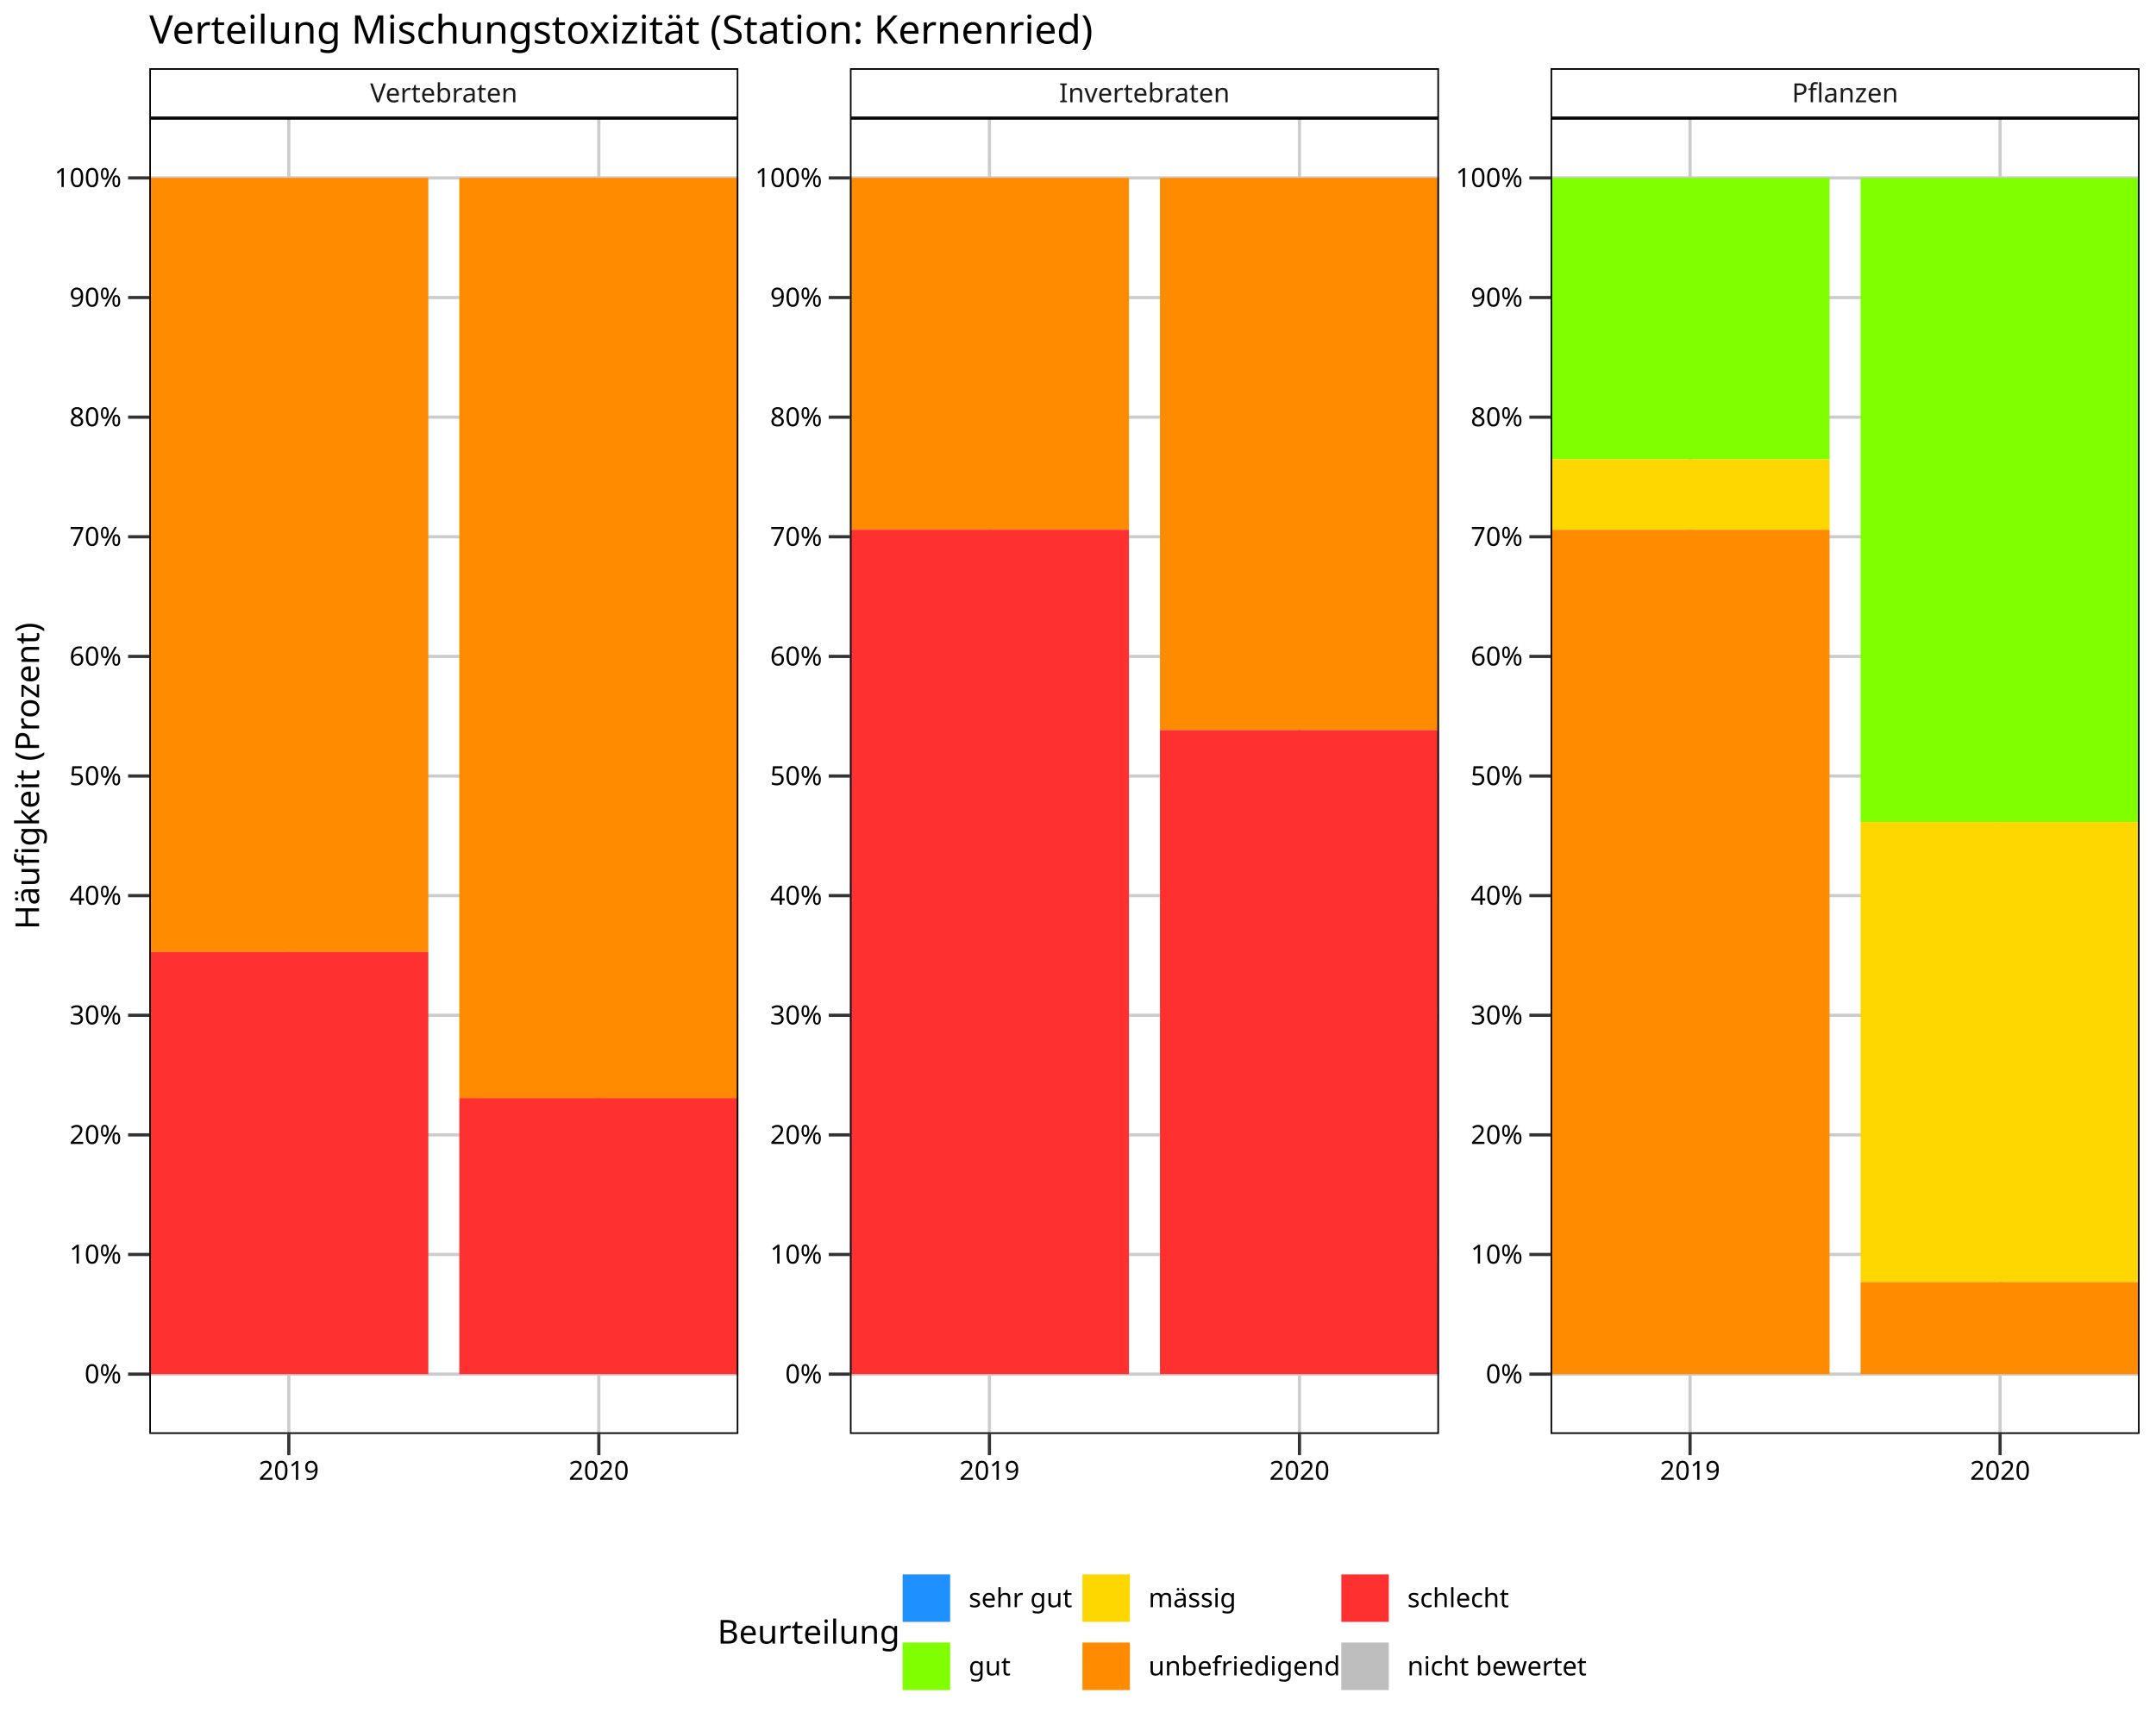
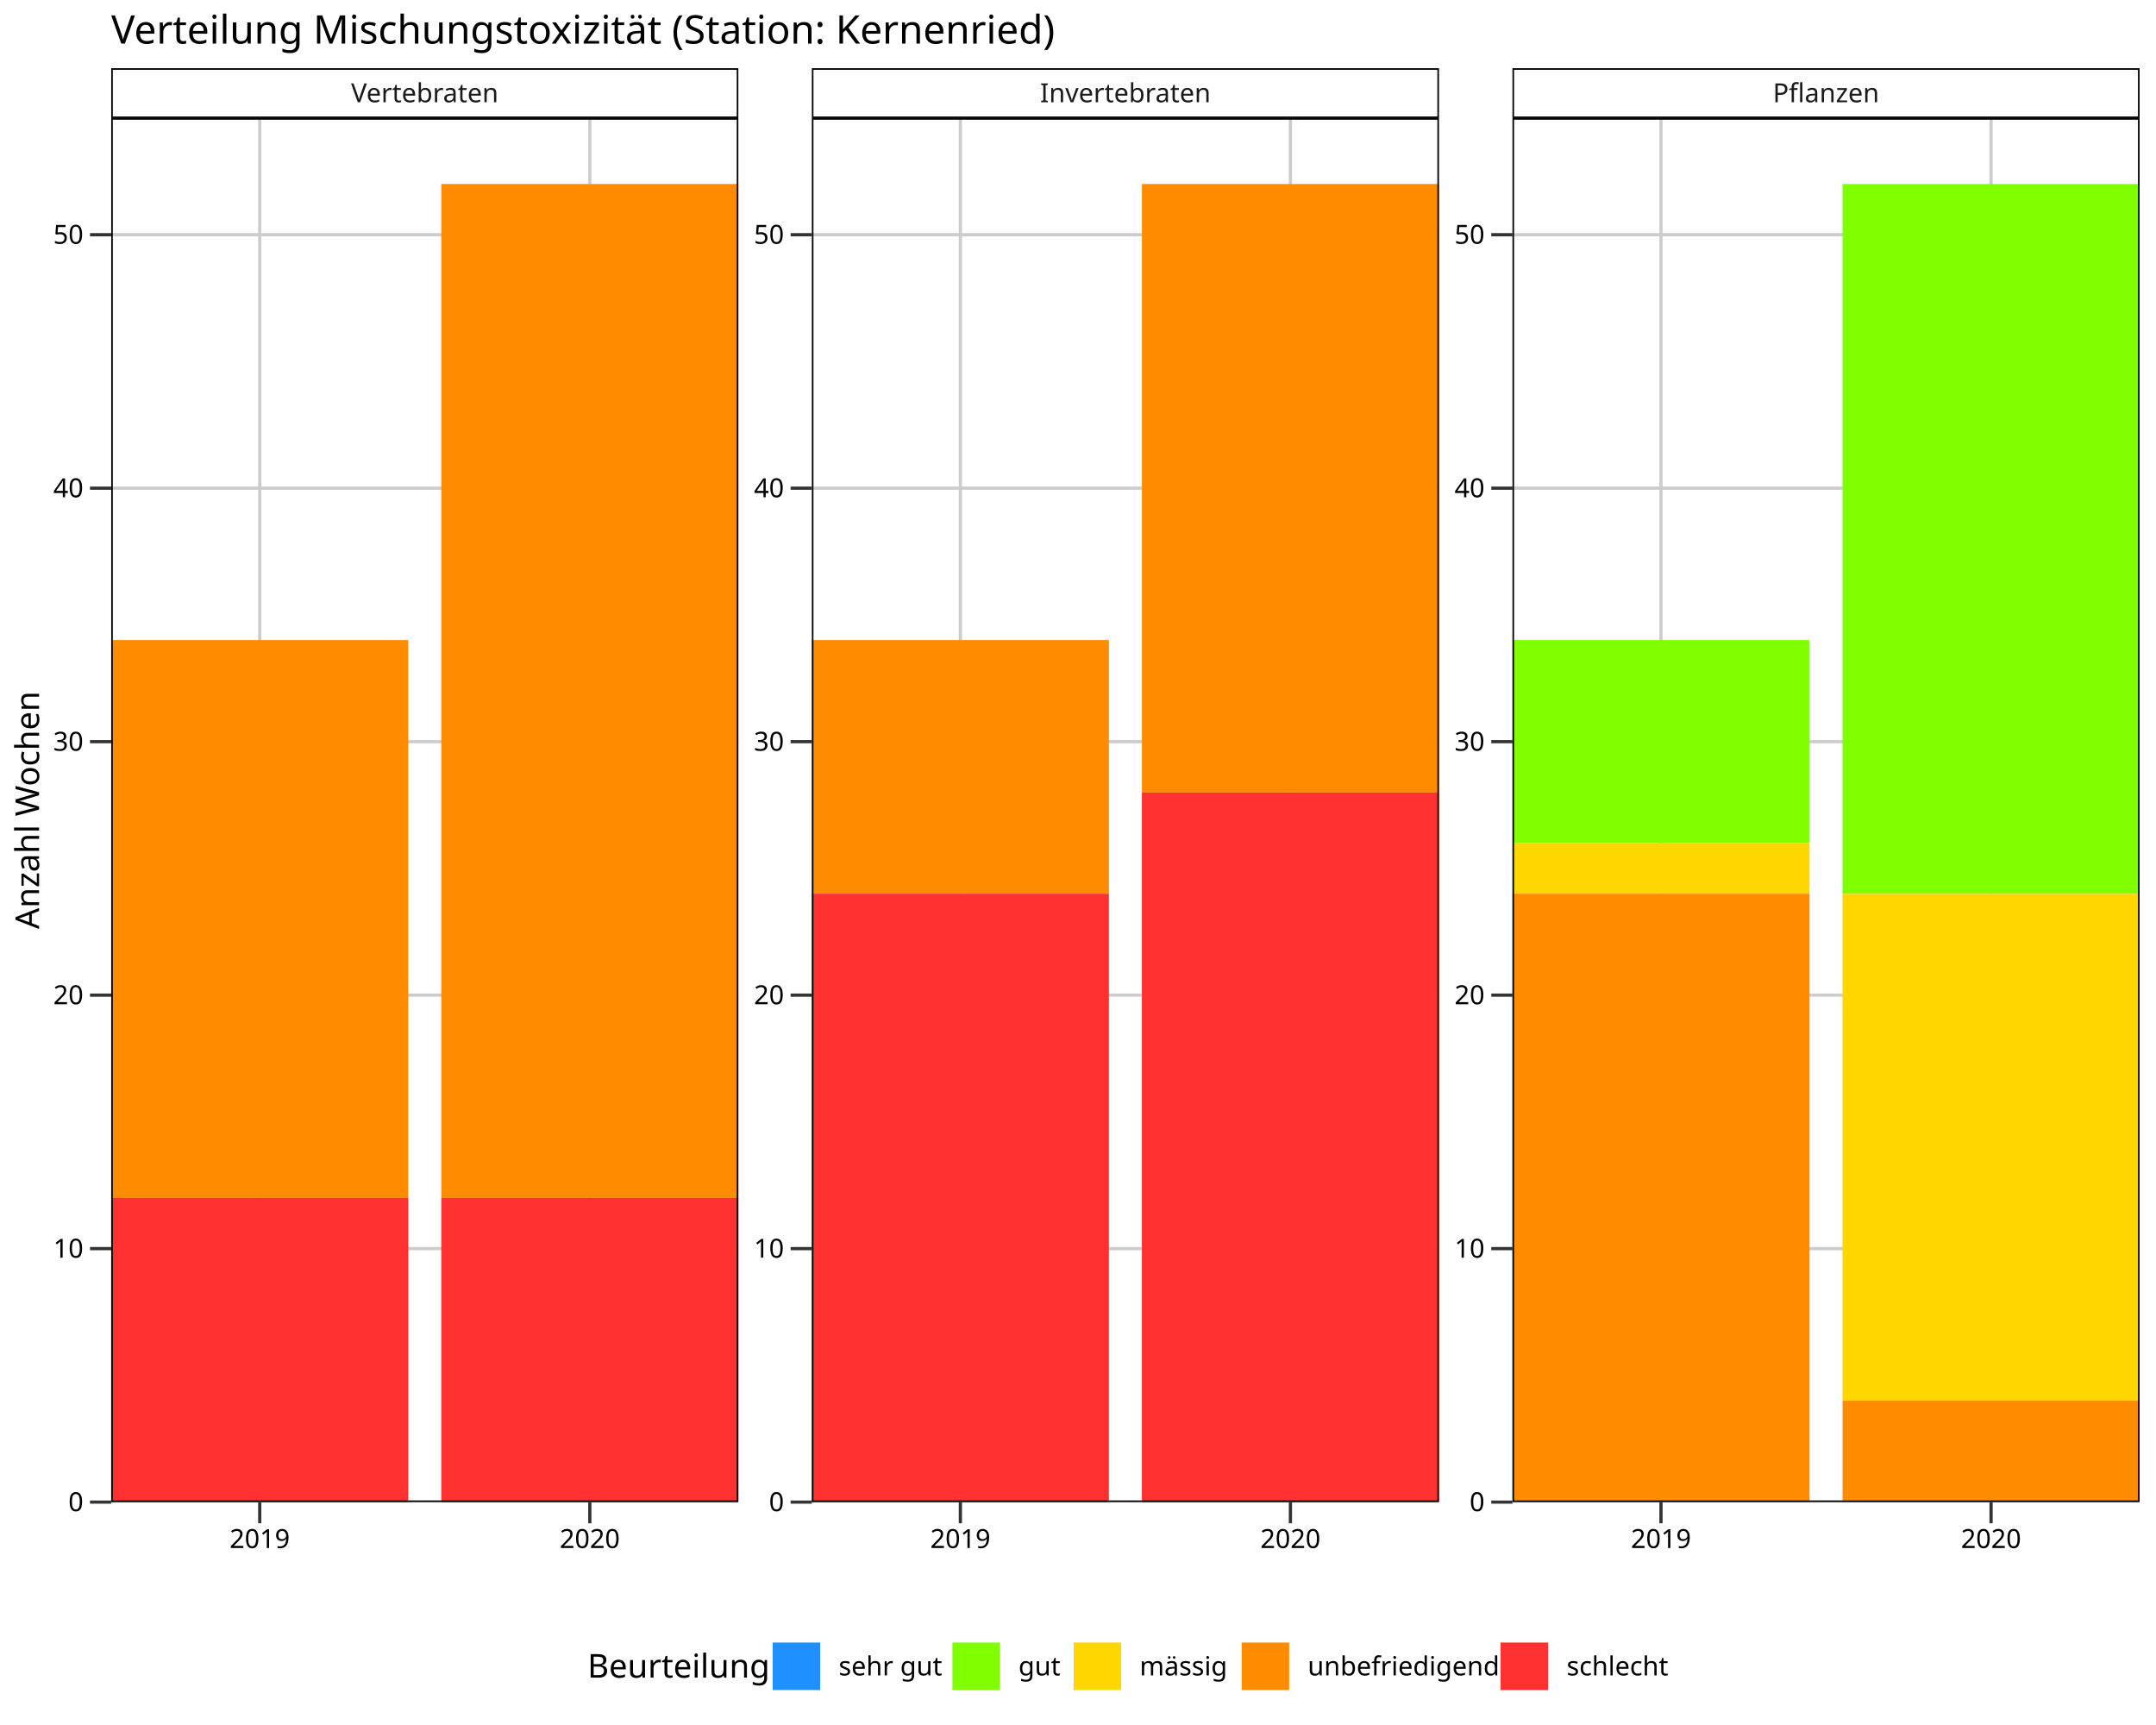
<svg xmlns="http://www.w3.org/2000/svg" class="svglite" data-engine-version="2.0" width="720.00pt" height="576.00pt" viewBox="0 0 720.00 576.00">
  <defs>
    <style type="text/css">
    .svglite line, .svglite polyline, .svglite polygon, .svglite path, .svglite rect, .svglite circle {
      fill: none;
      stroke: #000000;
      stroke-linecap: round;
      stroke-linejoin: round;
      stroke-miterlimit: 10.00;
    }
  </style>
  </defs>
  <rect width="100%" height="100%" style="stroke: none; fill: #FFFFFF;" />
  <defs>
    <clipPath id="cpMC4wMHw3MjAuMDB8MC4wMHw1NzYuMDA=">
      <rect x="0.00" y="0.00" width="720.00" height="576.00" />
    </clipPath>
  </defs>
  <g clip-path="url(#cpMC4wMHw3MjAuMDB8MC4wMHw1NzYuMDA=)">
-     <rect x="0.00" y="0.00" width="720.00" height="576.00" style="stroke-width: 1.07; stroke: #FFFFFF; fill: #FFFFFF;" />
+     <rect x="-0" y="0.00" width="720.00" height="576.00" style="stroke-width: 1.07; stroke: #FFFFFF; fill: #FFFFFF;" />
  </g>
  <defs>
-     <clipPath id="cpNDkuODZ8MjQ2LjU3fDM5LjQzfDQ3OC44MQ==">
-       <rect x="49.86" y="39.43" width="196.71" height="439.37" />
+     <clipPath id="cpMzcuMTR8MjQ2LjU3fDM5LjQzfDUwMS41Nw==">
+       <rect x="37.14" y="39.43" width="209.43" height="462.13" />
    </clipPath>
  </defs>
-   <g clip-path="url(#cpNDkuODZ8MjQ2LjU3fDM5LjQzfDQ3OC44MQ==)">
-     <rect x="49.86" y="39.43" width="196.71" height="439.37" style="stroke-width: 1.07; stroke: none; fill: #FFFFFF;" />
-     <polyline points="49.86,458.84 246.57,458.84 " style="stroke-width: 1.07; stroke: #CCCCCC; stroke-linecap: butt;" />
-     <polyline points="49.86,418.89 246.57,418.89 " style="stroke-width: 1.07; stroke: #CCCCCC; stroke-linecap: butt;" />
-     <polyline points="49.86,378.95 246.57,378.95 " style="stroke-width: 1.07; stroke: #CCCCCC; stroke-linecap: butt;" />
-     <polyline points="49.86,339.01 246.57,339.01 " style="stroke-width: 1.07; stroke: #CCCCCC; stroke-linecap: butt;" />
-     <polyline points="49.86,299.06 246.57,299.06 " style="stroke-width: 1.07; stroke: #CCCCCC; stroke-linecap: butt;" />
-     <polyline points="49.86,259.12 246.57,259.12 " style="stroke-width: 1.07; stroke: #CCCCCC; stroke-linecap: butt;" />
-     <polyline points="49.86,219.18 246.57,219.18 " style="stroke-width: 1.07; stroke: #CCCCCC; stroke-linecap: butt;" />
-     <polyline points="49.86,179.23 246.57,179.23 " style="stroke-width: 1.07; stroke: #CCCCCC; stroke-linecap: butt;" />
-     <polyline points="49.86,139.29 246.57,139.29 " style="stroke-width: 1.07; stroke: #CCCCCC; stroke-linecap: butt;" />
-     <polyline points="49.86,99.35 246.57,99.35 " style="stroke-width: 1.07; stroke: #CCCCCC; stroke-linecap: butt;" />
-     <polyline points="49.86,59.41 246.57,59.41 " style="stroke-width: 1.07; stroke: #CCCCCC; stroke-linecap: butt;" />
-     <polyline points="96.45,478.81 96.45,39.43 " style="stroke-width: 1.07; stroke: #CCCCCC; stroke-linecap: butt;" />
-     <polyline points="199.98,478.81 199.98,39.43 " style="stroke-width: 1.07; stroke: #CCCCCC; stroke-linecap: butt;" />
-     <rect x="49.86" y="59.41" width="93.18" height="258.46" style="stroke-width: 1.07; stroke: none; stroke-linecap: butt; stroke-linejoin: miter; fill: #FF8C00;" />
-     <rect x="153.39" y="59.41" width="93.18" height="307.26" style="stroke-width: 1.07; stroke: none; stroke-linecap: butt; stroke-linejoin: miter; fill: #FF8C00;" />
-     <rect x="49.86" y="317.86" width="93.18" height="140.98" style="stroke-width: 1.07; stroke: none; stroke-linecap: butt; stroke-linejoin: miter; fill: #FF3030;" />
-     <rect x="153.39" y="366.66" width="93.18" height="92.18" style="stroke-width: 1.07; stroke: none; stroke-linecap: butt; stroke-linejoin: miter; fill: #FF3030;" />
-     <rect x="49.86" y="39.43" width="196.71" height="439.37" style="stroke-width: 1.07;" />
+   <g clip-path="url(#cpMzcuMTR8MjQ2LjU3fDM5LjQzfDUwMS41Nw==)">
+     <rect x="37.14" y="39.43" width="209.43" height="462.13" style="stroke-width: 1.07; stroke: none; fill: #FFFFFF;" />
+     <polyline points="37.14,501.57 246.57,501.57 " style="stroke-width: 1.07; stroke: #CCCCCC; stroke-linecap: butt;" />
+     <polyline points="37.14,416.93 246.57,416.93 " style="stroke-width: 1.07; stroke: #CCCCCC; stroke-linecap: butt;" />
+     <polyline points="37.14,332.29 246.57,332.29 " style="stroke-width: 1.07; stroke: #CCCCCC; stroke-linecap: butt;" />
+     <polyline points="37.14,247.65 246.57,247.65 " style="stroke-width: 1.07; stroke: #CCCCCC; stroke-linecap: butt;" />
+     <polyline points="37.14,163.01 246.57,163.01 " style="stroke-width: 1.07; stroke: #CCCCCC; stroke-linecap: butt;" />
+     <polyline points="37.14,78.37 246.57,78.37 " style="stroke-width: 1.07; stroke: #CCCCCC; stroke-linecap: butt;" />
+     <polyline points="86.74,501.57 86.74,39.43 " style="stroke-width: 1.07; stroke: #CCCCCC; stroke-linecap: butt;" />
+     <polyline points="196.97,501.57 196.97,39.43 " style="stroke-width: 1.07; stroke: #CCCCCC; stroke-linecap: butt;" />
+     <rect x="37.14" y="213.74" width="99.20" height="186.26" style="stroke-width: 1.07; stroke: none; stroke-linecap: butt; stroke-linejoin: miter; fill: #FF8C00;" />
+     <rect x="147.37" y="61.44" width="99.20" height="338.56" style="stroke-width: 1.07; stroke: none; stroke-linecap: butt; stroke-linejoin: miter; fill: #FF8C00;" />
+     <rect x="37.14" y="400.00" width="99.20" height="101.57" style="stroke-width: 1.07; stroke: none; stroke-linecap: butt; stroke-linejoin: miter; fill: #FF3030;" />
+     <rect x="147.37" y="400.00" width="99.20" height="101.57" style="stroke-width: 1.07; stroke: none; stroke-linecap: butt; stroke-linejoin: miter; fill: #FF3030;" />
+     <rect x="37.14" y="39.43" width="209.43" height="462.13" style="stroke-width: 1.07;" />
  </g>
  <g clip-path="url(#cpMC4wMHw3MjAuMDB8MC4wMHw1NzYuMDA=)">
</g>
  <defs>
-     <clipPath id="cpMjgzLjg0fDQ4MC41NHwzOS40M3w0NzguODE=">
-       <rect x="283.84" y="39.43" width="196.71" height="439.37" />
+     <clipPath id="cpMjcxLjEyfDQ4MC41NHwzOS40M3w1MDEuNTc=">
+       <rect x="271.12" y="39.43" width="209.43" height="462.13" />
    </clipPath>
  </defs>
-   <g clip-path="url(#cpMjgzLjg0fDQ4MC41NHwzOS40M3w0NzguODE=)">
-     <rect x="283.84" y="39.43" width="196.71" height="439.37" style="stroke-width: 1.07; stroke: none; fill: #FFFFFF;" />
-     <polyline points="283.84,458.84 480.54,458.84 " style="stroke-width: 1.07; stroke: #CCCCCC; stroke-linecap: butt;" />
-     <polyline points="283.84,418.89 480.54,418.89 " style="stroke-width: 1.07; stroke: #CCCCCC; stroke-linecap: butt;" />
-     <polyline points="283.84,378.95 480.54,378.95 " style="stroke-width: 1.07; stroke: #CCCCCC; stroke-linecap: butt;" />
-     <polyline points="283.84,339.01 480.54,339.01 " style="stroke-width: 1.07; stroke: #CCCCCC; stroke-linecap: butt;" />
-     <polyline points="283.84,299.06 480.54,299.06 " style="stroke-width: 1.07; stroke: #CCCCCC; stroke-linecap: butt;" />
-     <polyline points="283.84,259.12 480.54,259.12 " style="stroke-width: 1.07; stroke: #CCCCCC; stroke-linecap: butt;" />
-     <polyline points="283.84,219.18 480.54,219.18 " style="stroke-width: 1.07; stroke: #CCCCCC; stroke-linecap: butt;" />
-     <polyline points="283.84,179.23 480.54,179.23 " style="stroke-width: 1.07; stroke: #CCCCCC; stroke-linecap: butt;" />
-     <polyline points="283.84,139.29 480.54,139.29 " style="stroke-width: 1.07; stroke: #CCCCCC; stroke-linecap: butt;" />
-     <polyline points="283.84,99.35 480.54,99.35 " style="stroke-width: 1.07; stroke: #CCCCCC; stroke-linecap: butt;" />
-     <polyline points="283.84,59.41 480.54,59.41 " style="stroke-width: 1.07; stroke: #CCCCCC; stroke-linecap: butt;" />
-     <polyline points="330.42,478.81 330.42,39.43 " style="stroke-width: 1.07; stroke: #CCCCCC; stroke-linecap: butt;" />
-     <polyline points="433.96,478.81 433.96,39.43 " style="stroke-width: 1.07; stroke: #CCCCCC; stroke-linecap: butt;" />
-     <rect x="283.84" y="59.41" width="93.18" height="117.48" style="stroke-width: 1.07; stroke: none; stroke-linecap: butt; stroke-linejoin: miter; fill: #FF8C00;" />
-     <rect x="387.37" y="59.41" width="93.18" height="184.35" style="stroke-width: 1.07; stroke: none; stroke-linecap: butt; stroke-linejoin: miter; fill: #FF8C00;" />
-     <rect x="283.84" y="176.89" width="93.18" height="281.95" style="stroke-width: 1.07; stroke: none; stroke-linecap: butt; stroke-linejoin: miter; fill: #FF3030;" />
-     <rect x="387.37" y="243.76" width="93.18" height="215.08" style="stroke-width: 1.07; stroke: none; stroke-linecap: butt; stroke-linejoin: miter; fill: #FF3030;" />
-     <rect x="283.84" y="39.43" width="196.71" height="439.37" style="stroke-width: 1.07;" />
+   <g clip-path="url(#cpMjcxLjEyfDQ4MC41NHwzOS40M3w1MDEuNTc=)">
+     <rect x="271.12" y="39.43" width="209.43" height="462.13" style="stroke-width: 1.07; stroke: none; fill: #FFFFFF;" />
+     <polyline points="271.12,501.57 480.54,501.57 " style="stroke-width: 1.07; stroke: #CCCCCC; stroke-linecap: butt;" />
+     <polyline points="271.12,416.93 480.54,416.93 " style="stroke-width: 1.07; stroke: #CCCCCC; stroke-linecap: butt;" />
+     <polyline points="271.12,332.29 480.54,332.29 " style="stroke-width: 1.07; stroke: #CCCCCC; stroke-linecap: butt;" />
+     <polyline points="271.12,247.65 480.54,247.65 " style="stroke-width: 1.07; stroke: #CCCCCC; stroke-linecap: butt;" />
+     <polyline points="271.12,163.01 480.54,163.01 " style="stroke-width: 1.07; stroke: #CCCCCC; stroke-linecap: butt;" />
+     <polyline points="271.12,78.37 480.54,78.37 " style="stroke-width: 1.07; stroke: #CCCCCC; stroke-linecap: butt;" />
+     <polyline points="320.72,501.57 320.72,39.43 " style="stroke-width: 1.07; stroke: #CCCCCC; stroke-linecap: butt;" />
+     <polyline points="430.94,501.57 430.94,39.43 " style="stroke-width: 1.07; stroke: #CCCCCC; stroke-linecap: butt;" />
+     <rect x="271.12" y="213.74" width="99.20" height="84.69" style="stroke-width: 1.07; stroke: none; stroke-linecap: butt; stroke-linejoin: miter; fill: #FF8C00;" />
+     <rect x="381.34" y="61.44" width="99.20" height="203.19" style="stroke-width: 1.07; stroke: none; stroke-linecap: butt; stroke-linejoin: miter; fill: #FF8C00;" />
+     <rect x="271.12" y="298.43" width="99.20" height="203.14" style="stroke-width: 1.07; stroke: none; stroke-linecap: butt; stroke-linejoin: miter; fill: #FF3030;" />
+     <rect x="381.34" y="264.63" width="99.20" height="236.94" style="stroke-width: 1.07; stroke: none; stroke-linecap: butt; stroke-linejoin: miter; fill: #FF3030;" />
+     <rect x="271.12" y="39.43" width="209.43" height="462.13" style="stroke-width: 1.07;" />
  </g>
  <g clip-path="url(#cpMC4wMHw3MjAuMDB8MC4wMHw1NzYuMDA=)">
</g>
  <defs>
-     <clipPath id="cpNTE3LjgxfDcxNC41MnwzOS40M3w0NzguODE=">
-       <rect x="517.81" y="39.43" width="196.71" height="439.37" />
+     <clipPath id="cpNTA1LjA5fDcxNC41MnwzOS40M3w1MDEuNTc=">
+       <rect x="505.09" y="39.43" width="209.43" height="462.13" />
    </clipPath>
  </defs>
-   <g clip-path="url(#cpNTE3LjgxfDcxNC41MnwzOS40M3w0NzguODE=)">
-     <rect x="517.81" y="39.43" width="196.71" height="439.37" style="stroke-width: 1.07; stroke: none; fill: #FFFFFF;" />
-     <polyline points="517.81,458.84 714.52,458.84 " style="stroke-width: 1.07; stroke: #CCCCCC; stroke-linecap: butt;" />
-     <polyline points="517.81,418.89 714.52,418.89 " style="stroke-width: 1.07; stroke: #CCCCCC; stroke-linecap: butt;" />
-     <polyline points="517.81,378.95 714.52,378.95 " style="stroke-width: 1.07; stroke: #CCCCCC; stroke-linecap: butt;" />
-     <polyline points="517.81,339.01 714.52,339.01 " style="stroke-width: 1.07; stroke: #CCCCCC; stroke-linecap: butt;" />
-     <polyline points="517.81,299.06 714.52,299.06 " style="stroke-width: 1.07; stroke: #CCCCCC; stroke-linecap: butt;" />
-     <polyline points="517.81,259.12 714.52,259.12 " style="stroke-width: 1.07; stroke: #CCCCCC; stroke-linecap: butt;" />
-     <polyline points="517.81,219.18 714.52,219.18 " style="stroke-width: 1.07; stroke: #CCCCCC; stroke-linecap: butt;" />
-     <polyline points="517.81,179.23 714.52,179.23 " style="stroke-width: 1.07; stroke: #CCCCCC; stroke-linecap: butt;" />
-     <polyline points="517.81,139.29 714.52,139.29 " style="stroke-width: 1.07; stroke: #CCCCCC; stroke-linecap: butt;" />
-     <polyline points="517.81,99.35 714.52,99.35 " style="stroke-width: 1.07; stroke: #CCCCCC; stroke-linecap: butt;" />
-     <polyline points="517.81,59.41 714.52,59.41 " style="stroke-width: 1.07; stroke: #CCCCCC; stroke-linecap: butt;" />
-     <polyline points="564.40,478.81 564.40,39.43 " style="stroke-width: 1.07; stroke: #CCCCCC; stroke-linecap: butt;" />
-     <polyline points="667.93,478.81 667.93,39.43 " style="stroke-width: 1.07; stroke: #CCCCCC; stroke-linecap: butt;" />
-     <rect x="517.81" y="59.41" width="93.18" height="93.98" style="stroke-width: 1.07; stroke: none; stroke-linecap: butt; stroke-linejoin: miter; fill: #7FFF00;" />
-     <rect x="621.34" y="59.41" width="93.18" height="215.08" style="stroke-width: 1.07; stroke: none; stroke-linecap: butt; stroke-linejoin: miter; fill: #7FFF00;" />
-     <rect x="517.81" y="153.39" width="93.18" height="23.50" style="stroke-width: 1.07; stroke: none; stroke-linecap: butt; stroke-linejoin: miter; fill: #FFD700;" />
-     <rect x="621.34" y="274.48" width="93.18" height="153.63" style="stroke-width: 1.07; stroke: none; stroke-linecap: butt; stroke-linejoin: miter; fill: #FFD700;" />
-     <rect x="517.81" y="176.89" width="93.18" height="281.95" style="stroke-width: 1.07; stroke: none; stroke-linecap: butt; stroke-linejoin: miter; fill: #FF8C00;" />
-     <rect x="621.34" y="428.11" width="93.18" height="30.73" style="stroke-width: 1.07; stroke: none; stroke-linecap: butt; stroke-linejoin: miter; fill: #FF8C00;" />
-     <rect x="517.81" y="39.43" width="196.71" height="439.37" style="stroke-width: 1.07;" />
+   <g clip-path="url(#cpNTA1LjA5fDcxNC41MnwzOS40M3w1MDEuNTc=)">
+     <rect x="505.09" y="39.43" width="209.43" height="462.13" style="stroke-width: 1.07; stroke: none; fill: #FFFFFF;" />
+     <polyline points="505.09,501.57 714.52,501.57 " style="stroke-width: 1.07; stroke: #CCCCCC; stroke-linecap: butt;" />
+     <polyline points="505.09,416.93 714.52,416.93 " style="stroke-width: 1.07; stroke: #CCCCCC; stroke-linecap: butt;" />
+     <polyline points="505.09,332.29 714.52,332.29 " style="stroke-width: 1.07; stroke: #CCCCCC; stroke-linecap: butt;" />
+     <polyline points="505.09,247.65 714.52,247.65 " style="stroke-width: 1.07; stroke: #CCCCCC; stroke-linecap: butt;" />
+     <polyline points="505.09,163.01 714.52,163.01 " style="stroke-width: 1.07; stroke: #CCCCCC; stroke-linecap: butt;" />
+     <polyline points="505.09,78.37 714.52,78.37 " style="stroke-width: 1.07; stroke: #CCCCCC; stroke-linecap: butt;" />
+     <polyline points="554.69,501.57 554.69,39.43 " style="stroke-width: 1.07; stroke: #CCCCCC; stroke-linecap: butt;" />
+     <polyline points="664.92,501.57 664.92,39.43 " style="stroke-width: 1.07; stroke: #CCCCCC; stroke-linecap: butt;" />
+     <rect x="505.09" y="213.74" width="99.20" height="67.76" style="stroke-width: 1.07; stroke: none; stroke-linecap: butt; stroke-linejoin: miter; fill: #7FFF00;" />
+     <rect x="615.32" y="61.44" width="99.20" height="237.04" style="stroke-width: 1.07; stroke: none; stroke-linecap: butt; stroke-linejoin: miter; fill: #7FFF00;" />
+     <rect x="505.09" y="281.50" width="99.20" height="16.93" style="stroke-width: 1.07; stroke: none; stroke-linecap: butt; stroke-linejoin: miter; fill: #FFD700;" />
+     <rect x="615.32" y="298.48" width="99.20" height="169.23" style="stroke-width: 1.07; stroke: none; stroke-linecap: butt; stroke-linejoin: miter; fill: #FFD700;" />
+     <rect x="505.09" y="298.43" width="99.20" height="203.14" style="stroke-width: 1.07; stroke: none; stroke-linecap: butt; stroke-linejoin: miter; fill: #FF8C00;" />
+     <rect x="615.32" y="467.71" width="99.20" height="33.86" style="stroke-width: 1.07; stroke: none; stroke-linecap: butt; stroke-linejoin: miter; fill: #FF8C00;" />
+     <rect x="505.09" y="39.43" width="209.43" height="462.13" style="stroke-width: 1.07;" />
  </g>
  <g clip-path="url(#cpMC4wMHw3MjAuMDB8MC4wMHw1NzYuMDA=)">
</g>
  <defs>
-     <clipPath id="cpNDkuODZ8MjQ2LjU3fDIyLjc4fDM5LjQz">
-       <rect x="49.86" y="22.78" width="196.71" height="16.65" />
+     <clipPath id="cpMzcuMTR8MjQ2LjU3fDIyLjc4fDM5LjQz">
+       <rect x="37.14" y="22.78" width="209.43" height="16.65" />
    </clipPath>
  </defs>
-   <g clip-path="url(#cpNDkuODZ8MjQ2LjU3fDIyLjc4fDM5LjQz)">
-     <rect x="49.86" y="22.78" width="196.71" height="16.65" style="stroke-width: 1.07; fill: #FFFFFF;" />
-     <text x="148.21" y="34.14" text-anchor="middle" style="font-size: 8.80px; fill: #1A1A1A; font-family: sans;" textLength="45.99px" lengthAdjust="spacingAndGlyphs">Vertebraten</text>
+   <g clip-path="url(#cpMzcuMTR8MjQ2LjU3fDIyLjc4fDM5LjQz)">
+     <rect x="37.14" y="22.78" width="209.43" height="16.65" style="stroke-width: 1.07; fill: #FFFFFF;" />
+     <text x="141.85" y="34.14" text-anchor="middle" style="font-size: 8.80px; fill: #1A1A1A; font-family: sans;" textLength="45.99px" lengthAdjust="spacingAndGlyphs">Vertebraten</text>
  </g>
  <g clip-path="url(#cpMC4wMHw3MjAuMDB8MC4wMHw1NzYuMDA=)">
</g>
  <defs>
-     <clipPath id="cpMjgzLjg0fDQ4MC41NHwyMi43OHwzOS40Mw==">
-       <rect x="283.84" y="22.78" width="196.71" height="16.65" />
+     <clipPath id="cpMjcxLjEyfDQ4MC41NHwyMi43OHwzOS40Mw==">
+       <rect x="271.12" y="22.78" width="209.43" height="16.65" />
    </clipPath>
  </defs>
-   <g clip-path="url(#cpMjgzLjg0fDQ4MC41NHwyMi43OHwzOS40Mw==)">
-     <rect x="283.84" y="22.78" width="196.71" height="16.65" style="stroke-width: 1.07; fill: #FFFFFF;" />
-     <text x="382.19" y="34.14" text-anchor="middle" style="font-size: 8.80px; fill: #1A1A1A; font-family: sans;" textLength="51.86px" lengthAdjust="spacingAndGlyphs">Invertebraten</text>
+   <g clip-path="url(#cpMjcxLjEyfDQ4MC41NHwyMi43OHwzOS40Mw==)">
+     <rect x="271.12" y="22.78" width="209.43" height="16.65" style="stroke-width: 1.07; fill: #FFFFFF;" />
+     <text x="375.83" y="34.14" text-anchor="middle" style="font-size: 8.80px; fill: #1A1A1A; font-family: sans;" textLength="51.86px" lengthAdjust="spacingAndGlyphs">Invertebraten</text>
  </g>
  <g clip-path="url(#cpMC4wMHw3MjAuMDB8MC4wMHw1NzYuMDA=)">
</g>
  <defs>
-     <clipPath id="cpNTE3LjgxfDcxNC41MnwyMi43OHwzOS40Mw==">
-       <rect x="517.81" y="22.78" width="196.71" height="16.65" />
+     <clipPath id="cpNTA1LjA5fDcxNC41MnwyMi43OHwzOS40Mw==">
+       <rect x="505.09" y="22.78" width="209.43" height="16.65" />
    </clipPath>
  </defs>
-   <g clip-path="url(#cpNTE3LjgxfDcxNC41MnwyMi43OHwzOS40Mw==)">
-     <rect x="517.81" y="22.78" width="196.71" height="16.65" style="stroke-width: 1.07; fill: #FFFFFF;" />
-     <text x="616.17" y="34.14" text-anchor="middle" style="font-size: 8.80px; fill: #1A1A1A; font-family: sans;" textLength="34.25px" lengthAdjust="spacingAndGlyphs">Pflanzen</text>
+   <g clip-path="url(#cpNTA1LjA5fDcxNC41MnwyMi43OHwzOS40Mw==)">
+     <rect x="505.09" y="22.78" width="209.43" height="16.65" style="stroke-width: 1.07; fill: #FFFFFF;" />
+     <text x="609.81" y="34.14" text-anchor="middle" style="font-size: 8.80px; fill: #1A1A1A; font-family: sans;" textLength="34.25px" lengthAdjust="spacingAndGlyphs">Pflanzen</text>
  </g>
  <g clip-path="url(#cpMC4wMHw3MjAuMDB8MC4wMHw1NzYuMDA=)">
-     <polyline points="96.45,485.89 96.45,478.81 " style="stroke-width: 1.07; stroke: #333333; stroke-linecap: butt;" />
-     <polyline points="199.98,485.89 199.98,478.81 " style="stroke-width: 1.07; stroke: #333333; stroke-linecap: butt;" />
-     <text x="96.45" y="494.14" text-anchor="middle" style="font-size: 8.80px; font-family: sans;" textLength="19.58px" lengthAdjust="spacingAndGlyphs">2019</text>
-     <text x="199.98" y="494.14" text-anchor="middle" style="font-size: 8.80px; font-family: sans;" textLength="19.58px" lengthAdjust="spacingAndGlyphs">2020</text>
-     <polyline points="330.42,485.89 330.42,478.81 " style="stroke-width: 1.07; stroke: #333333; stroke-linecap: butt;" />
-     <polyline points="433.96,485.89 433.96,478.81 " style="stroke-width: 1.07; stroke: #333333; stroke-linecap: butt;" />
-     <text x="330.42" y="494.14" text-anchor="middle" style="font-size: 8.80px; font-family: sans;" textLength="19.58px" lengthAdjust="spacingAndGlyphs">2019</text>
-     <text x="433.96" y="494.14" text-anchor="middle" style="font-size: 8.80px; font-family: sans;" textLength="19.58px" lengthAdjust="spacingAndGlyphs">2020</text>
-     <polyline points="564.40,485.89 564.40,478.81 " style="stroke-width: 1.07; stroke: #333333; stroke-linecap: butt;" />
-     <polyline points="667.93,485.89 667.93,478.81 " style="stroke-width: 1.07; stroke: #333333; stroke-linecap: butt;" />
-     <text x="564.40" y="494.14" text-anchor="middle" style="font-size: 8.80px; font-family: sans;" textLength="19.58px" lengthAdjust="spacingAndGlyphs">2019</text>
-     <text x="667.93" y="494.14" text-anchor="middle" style="font-size: 8.80px; font-family: sans;" textLength="19.58px" lengthAdjust="spacingAndGlyphs">2020</text>
-     <text x="508.53" y="461.86" text-anchor="end" style="font-size: 8.80px; font-family: sans;" textLength="12.72px" lengthAdjust="spacingAndGlyphs">0%</text>
-     <text x="508.53" y="421.92" text-anchor="end" style="font-size: 8.80px; font-family: sans;" textLength="17.61px" lengthAdjust="spacingAndGlyphs">10%</text>
-     <text x="508.53" y="381.98" text-anchor="end" style="font-size: 8.80px; font-family: sans;" textLength="17.61px" lengthAdjust="spacingAndGlyphs">20%</text>
-     <text x="508.53" y="342.04" text-anchor="end" style="font-size: 8.80px; font-family: sans;" textLength="17.61px" lengthAdjust="spacingAndGlyphs">30%</text>
-     <text x="508.53" y="302.09" text-anchor="end" style="font-size: 8.80px; font-family: sans;" textLength="17.61px" lengthAdjust="spacingAndGlyphs">40%</text>
-     <text x="508.53" y="262.15" text-anchor="end" style="font-size: 8.80px; font-family: sans;" textLength="17.61px" lengthAdjust="spacingAndGlyphs">50%</text>
-     <text x="508.53" y="222.21" text-anchor="end" style="font-size: 8.80px; font-family: sans;" textLength="17.61px" lengthAdjust="spacingAndGlyphs">60%</text>
-     <text x="508.53" y="182.26" text-anchor="end" style="font-size: 8.80px; font-family: sans;" textLength="17.61px" lengthAdjust="spacingAndGlyphs">70%</text>
-     <text x="508.53" y="142.32" text-anchor="end" style="font-size: 8.80px; font-family: sans;" textLength="17.61px" lengthAdjust="spacingAndGlyphs">80%</text>
-     <text x="508.53" y="102.38" text-anchor="end" style="font-size: 8.80px; font-family: sans;" textLength="17.61px" lengthAdjust="spacingAndGlyphs">90%</text>
-     <text x="508.53" y="62.43" text-anchor="end" style="font-size: 8.80px; font-family: sans;" textLength="22.51px" lengthAdjust="spacingAndGlyphs">100%</text>
-     <polyline points="510.72,458.84 517.81,458.84 " style="stroke-width: 1.07; stroke: #333333; stroke-linecap: butt;" />
-     <polyline points="510.72,418.89 517.81,418.89 " style="stroke-width: 1.07; stroke: #333333; stroke-linecap: butt;" />
-     <polyline points="510.72,378.95 517.81,378.95 " style="stroke-width: 1.07; stroke: #333333; stroke-linecap: butt;" />
-     <polyline points="510.72,339.01 517.81,339.01 " style="stroke-width: 1.07; stroke: #333333; stroke-linecap: butt;" />
-     <polyline points="510.72,299.06 517.81,299.06 " style="stroke-width: 1.07; stroke: #333333; stroke-linecap: butt;" />
-     <polyline points="510.72,259.12 517.81,259.12 " style="stroke-width: 1.07; stroke: #333333; stroke-linecap: butt;" />
-     <polyline points="510.72,219.18 517.81,219.18 " style="stroke-width: 1.07; stroke: #333333; stroke-linecap: butt;" />
-     <polyline points="510.72,179.23 517.81,179.23 " style="stroke-width: 1.07; stroke: #333333; stroke-linecap: butt;" />
-     <polyline points="510.72,139.29 517.81,139.29 " style="stroke-width: 1.07; stroke: #333333; stroke-linecap: butt;" />
-     <polyline points="510.72,99.35 517.81,99.35 " style="stroke-width: 1.07; stroke: #333333; stroke-linecap: butt;" />
-     <polyline points="510.72,59.41 517.81,59.41 " style="stroke-width: 1.07; stroke: #333333; stroke-linecap: butt;" />
-     <text x="274.56" y="461.86" text-anchor="end" style="font-size: 8.80px; font-family: sans;" textLength="12.72px" lengthAdjust="spacingAndGlyphs">0%</text>
-     <text x="274.56" y="421.92" text-anchor="end" style="font-size: 8.80px; font-family: sans;" textLength="17.61px" lengthAdjust="spacingAndGlyphs">10%</text>
-     <text x="274.56" y="381.98" text-anchor="end" style="font-size: 8.80px; font-family: sans;" textLength="17.61px" lengthAdjust="spacingAndGlyphs">20%</text>
-     <text x="274.56" y="342.04" text-anchor="end" style="font-size: 8.80px; font-family: sans;" textLength="17.61px" lengthAdjust="spacingAndGlyphs">30%</text>
-     <text x="274.56" y="302.09" text-anchor="end" style="font-size: 8.80px; font-family: sans;" textLength="17.61px" lengthAdjust="spacingAndGlyphs">40%</text>
-     <text x="274.56" y="262.15" text-anchor="end" style="font-size: 8.80px; font-family: sans;" textLength="17.61px" lengthAdjust="spacingAndGlyphs">50%</text>
-     <text x="274.56" y="222.21" text-anchor="end" style="font-size: 8.80px; font-family: sans;" textLength="17.61px" lengthAdjust="spacingAndGlyphs">60%</text>
-     <text x="274.56" y="182.26" text-anchor="end" style="font-size: 8.80px; font-family: sans;" textLength="17.61px" lengthAdjust="spacingAndGlyphs">70%</text>
-     <text x="274.56" y="142.32" text-anchor="end" style="font-size: 8.80px; font-family: sans;" textLength="17.61px" lengthAdjust="spacingAndGlyphs">80%</text>
-     <text x="274.56" y="102.38" text-anchor="end" style="font-size: 8.80px; font-family: sans;" textLength="17.61px" lengthAdjust="spacingAndGlyphs">90%</text>
-     <text x="274.56" y="62.43" text-anchor="end" style="font-size: 8.80px; font-family: sans;" textLength="22.51px" lengthAdjust="spacingAndGlyphs">100%</text>
-     <polyline points="276.75,458.84 283.84,458.84 " style="stroke-width: 1.07; stroke: #333333; stroke-linecap: butt;" />
-     <polyline points="276.75,418.89 283.84,418.89 " style="stroke-width: 1.07; stroke: #333333; stroke-linecap: butt;" />
-     <polyline points="276.75,378.95 283.84,378.95 " style="stroke-width: 1.07; stroke: #333333; stroke-linecap: butt;" />
-     <polyline points="276.75,339.01 283.84,339.01 " style="stroke-width: 1.07; stroke: #333333; stroke-linecap: butt;" />
-     <polyline points="276.75,299.06 283.84,299.06 " style="stroke-width: 1.07; stroke: #333333; stroke-linecap: butt;" />
-     <polyline points="276.75,259.12 283.84,259.12 " style="stroke-width: 1.07; stroke: #333333; stroke-linecap: butt;" />
-     <polyline points="276.75,219.18 283.84,219.18 " style="stroke-width: 1.07; stroke: #333333; stroke-linecap: butt;" />
-     <polyline points="276.75,179.23 283.84,179.23 " style="stroke-width: 1.07; stroke: #333333; stroke-linecap: butt;" />
-     <polyline points="276.75,139.29 283.84,139.29 " style="stroke-width: 1.07; stroke: #333333; stroke-linecap: butt;" />
-     <polyline points="276.75,99.35 283.84,99.35 " style="stroke-width: 1.07; stroke: #333333; stroke-linecap: butt;" />
-     <polyline points="276.75,59.41 283.84,59.41 " style="stroke-width: 1.07; stroke: #333333; stroke-linecap: butt;" />
-     <text x="40.58" y="461.86" text-anchor="end" style="font-size: 8.80px; font-family: sans;" textLength="12.72px" lengthAdjust="spacingAndGlyphs">0%</text>
-     <text x="40.58" y="421.92" text-anchor="end" style="font-size: 8.80px; font-family: sans;" textLength="17.61px" lengthAdjust="spacingAndGlyphs">10%</text>
-     <text x="40.58" y="381.98" text-anchor="end" style="font-size: 8.80px; font-family: sans;" textLength="17.61px" lengthAdjust="spacingAndGlyphs">20%</text>
-     <text x="40.58" y="342.04" text-anchor="end" style="font-size: 8.80px; font-family: sans;" textLength="17.61px" lengthAdjust="spacingAndGlyphs">30%</text>
-     <text x="40.58" y="302.09" text-anchor="end" style="font-size: 8.80px; font-family: sans;" textLength="17.61px" lengthAdjust="spacingAndGlyphs">40%</text>
-     <text x="40.58" y="262.15" text-anchor="end" style="font-size: 8.80px; font-family: sans;" textLength="17.61px" lengthAdjust="spacingAndGlyphs">50%</text>
-     <text x="40.58" y="222.21" text-anchor="end" style="font-size: 8.80px; font-family: sans;" textLength="17.61px" lengthAdjust="spacingAndGlyphs">60%</text>
-     <text x="40.58" y="182.26" text-anchor="end" style="font-size: 8.80px; font-family: sans;" textLength="17.61px" lengthAdjust="spacingAndGlyphs">70%</text>
-     <text x="40.58" y="142.32" text-anchor="end" style="font-size: 8.80px; font-family: sans;" textLength="17.61px" lengthAdjust="spacingAndGlyphs">80%</text>
-     <text x="40.58" y="102.38" text-anchor="end" style="font-size: 8.80px; font-family: sans;" textLength="17.61px" lengthAdjust="spacingAndGlyphs">90%</text>
-     <text x="40.58" y="62.43" text-anchor="end" style="font-size: 8.80px; font-family: sans;" textLength="22.51px" lengthAdjust="spacingAndGlyphs">100%</text>
-     <polyline points="42.77,458.84 49.86,458.84 " style="stroke-width: 1.07; stroke: #333333; stroke-linecap: butt;" />
-     <polyline points="42.77,418.89 49.86,418.89 " style="stroke-width: 1.07; stroke: #333333; stroke-linecap: butt;" />
-     <polyline points="42.77,378.95 49.86,378.95 " style="stroke-width: 1.07; stroke: #333333; stroke-linecap: butt;" />
-     <polyline points="42.77,339.01 49.86,339.01 " style="stroke-width: 1.07; stroke: #333333; stroke-linecap: butt;" />
-     <polyline points="42.77,299.06 49.86,299.06 " style="stroke-width: 1.07; stroke: #333333; stroke-linecap: butt;" />
-     <polyline points="42.77,259.12 49.86,259.12 " style="stroke-width: 1.07; stroke: #333333; stroke-linecap: butt;" />
-     <polyline points="42.77,219.18 49.86,219.18 " style="stroke-width: 1.07; stroke: #333333; stroke-linecap: butt;" />
-     <polyline points="42.77,179.23 49.86,179.23 " style="stroke-width: 1.07; stroke: #333333; stroke-linecap: butt;" />
-     <polyline points="42.77,139.29 49.86,139.29 " style="stroke-width: 1.07; stroke: #333333; stroke-linecap: butt;" />
-     <polyline points="42.77,99.35 49.86,99.35 " style="stroke-width: 1.07; stroke: #333333; stroke-linecap: butt;" />
-     <polyline points="42.77,59.41 49.86,59.41 " style="stroke-width: 1.07; stroke: #333333; stroke-linecap: butt;" />
-     <text transform="translate(13.05,259.12) rotate(-90)" text-anchor="middle" style="font-size: 11.00px; font-family: sans;" textLength="97.22px" lengthAdjust="spacingAndGlyphs">Häufigkeit (Prozent)</text>
-     <rect x="234.12" y="519.52" width="296.15" height="51.00" style="stroke-width: 1.07; stroke: none; fill: #FFFFFF;" />
-     <text x="239.60" y="548.81" style="font-size: 11.00px; font-family: sans;" textLength="55.65px" lengthAdjust="spacingAndGlyphs">Beurteilung</text>
-     <rect x="300.73" y="525.00" width="17.28" height="17.28" style="stroke-width: 1.07; stroke: none; fill: #FFFFFF;" />
-     <rect x="301.44" y="525.71" width="15.86" height="15.86" style="stroke-width: 1.07; stroke: none; stroke-linecap: butt; stroke-linejoin: miter; fill: #1E90FF;" />
-     <rect x="300.73" y="547.76" width="17.28" height="17.28" style="stroke-width: 1.07; stroke: none; fill: #FFFFFF;" />
-     <rect x="301.44" y="548.47" width="15.86" height="15.86" style="stroke-width: 1.07; stroke: none; stroke-linecap: butt; stroke-linejoin: miter; fill: #7FFF00;" />
-     <rect x="360.77" y="525.00" width="17.28" height="17.28" style="stroke-width: 1.07; stroke: none; fill: #FFFFFF;" />
-     <rect x="361.48" y="525.71" width="15.86" height="15.86" style="stroke-width: 1.07; stroke: none; stroke-linecap: butt; stroke-linejoin: miter; fill: #FFD700;" />
-     <rect x="360.77" y="547.76" width="17.28" height="17.28" style="stroke-width: 1.07; stroke: none; fill: #FFFFFF;" />
-     <rect x="361.48" y="548.47" width="15.86" height="15.86" style="stroke-width: 1.07; stroke: none; stroke-linecap: butt; stroke-linejoin: miter; fill: #FF8C00;" />
-     <rect x="447.23" y="525.00" width="17.28" height="17.28" style="stroke-width: 1.07; stroke: none; fill: #FFFFFF;" />
-     <rect x="447.94" y="525.71" width="15.86" height="15.86" style="stroke-width: 1.07; stroke: none; stroke-linecap: butt; stroke-linejoin: miter; fill: #FF3030;" />
-     <rect x="447.23" y="547.76" width="17.28" height="17.28" style="stroke-width: 1.07; stroke: none; fill: #FFFFFF;" />
-     <rect x="447.94" y="548.47" width="15.86" height="15.86" style="stroke-width: 1.07; stroke: none; stroke-linecap: butt; stroke-linejoin: miter; fill: #BEBEBE;" />
-     <text x="323.49" y="536.67" style="font-size: 8.80px; font-family: sans;" textLength="31.80px" lengthAdjust="spacingAndGlyphs">sehr gut</text>
-     <text x="323.49" y="559.43" style="font-size: 8.80px; font-family: sans;" textLength="12.23px" lengthAdjust="spacingAndGlyphs">gut</text>
-     <text x="383.53" y="536.67" style="font-size: 8.80px; font-family: sans;" textLength="27.88px" lengthAdjust="spacingAndGlyphs">mässig</text>
-     <text x="383.53" y="559.43" style="font-size: 8.80px; font-family: sans;" textLength="58.23px" lengthAdjust="spacingAndGlyphs">unbefriedigend</text>
-     <text x="469.99" y="536.67" style="font-size: 8.80px; font-family: sans;" textLength="32.29px" lengthAdjust="spacingAndGlyphs">schlecht</text>
-     <text x="469.99" y="559.43" style="font-size: 8.80px; font-family: sans;" textLength="54.79px" lengthAdjust="spacingAndGlyphs">nicht bewertet</text>
-     <text x="49.86" y="14.56" style="font-size: 13.20px; font-family: sans;" textLength="296.45px" lengthAdjust="spacingAndGlyphs">Verteilung Mischungstoxizität (Station: Kernenried)</text>
+     <polyline points="86.74,508.65 86.74,501.57 " style="stroke-width: 1.07; stroke: #333333; stroke-linecap: butt;" />
+     <polyline points="196.97,508.65 196.97,501.57 " style="stroke-width: 1.07; stroke: #333333; stroke-linecap: butt;" />
+     <text x="86.74" y="516.90" text-anchor="middle" style="font-size: 8.80px; font-family: sans;" textLength="19.58px" lengthAdjust="spacingAndGlyphs">2019</text>
+     <text x="196.97" y="516.90" text-anchor="middle" style="font-size: 8.80px; font-family: sans;" textLength="19.58px" lengthAdjust="spacingAndGlyphs">2020</text>
+     <polyline points="320.72,508.65 320.72,501.57 " style="stroke-width: 1.07; stroke: #333333; stroke-linecap: butt;" />
+     <polyline points="430.94,508.65 430.94,501.57 " style="stroke-width: 1.07; stroke: #333333; stroke-linecap: butt;" />
+     <text x="320.72" y="516.90" text-anchor="middle" style="font-size: 8.80px; font-family: sans;" textLength="19.58px" lengthAdjust="spacingAndGlyphs">2019</text>
+     <text x="430.94" y="516.90" text-anchor="middle" style="font-size: 8.80px; font-family: sans;" textLength="19.58px" lengthAdjust="spacingAndGlyphs">2020</text>
+     <polyline points="554.69,508.65 554.69,501.57 " style="stroke-width: 1.07; stroke: #333333; stroke-linecap: butt;" />
+     <polyline points="664.92,508.65 664.92,501.57 " style="stroke-width: 1.07; stroke: #333333; stroke-linecap: butt;" />
+     <text x="554.69" y="516.90" text-anchor="middle" style="font-size: 8.80px; font-family: sans;" textLength="19.58px" lengthAdjust="spacingAndGlyphs">2019</text>
+     <text x="664.92" y="516.90" text-anchor="middle" style="font-size: 8.80px; font-family: sans;" textLength="19.58px" lengthAdjust="spacingAndGlyphs">2020</text>
+     <text x="495.81" y="504.60" text-anchor="end" style="font-size: 8.80px; font-family: sans;" textLength="4.89px" lengthAdjust="spacingAndGlyphs">0</text>
+     <text x="495.81" y="419.96" text-anchor="end" style="font-size: 8.80px; font-family: sans;" textLength="9.79px" lengthAdjust="spacingAndGlyphs">10</text>
+     <text x="495.81" y="335.32" text-anchor="end" style="font-size: 8.80px; font-family: sans;" textLength="9.79px" lengthAdjust="spacingAndGlyphs">20</text>
+     <text x="495.81" y="250.68" text-anchor="end" style="font-size: 8.80px; font-family: sans;" textLength="9.79px" lengthAdjust="spacingAndGlyphs">30</text>
+     <text x="495.81" y="166.04" text-anchor="end" style="font-size: 8.80px; font-family: sans;" textLength="9.79px" lengthAdjust="spacingAndGlyphs">40</text>
+     <text x="495.81" y="81.40" text-anchor="end" style="font-size: 8.80px; font-family: sans;" textLength="9.79px" lengthAdjust="spacingAndGlyphs">50</text>
+     <polyline points="498.01,501.57 505.09,501.57 " style="stroke-width: 1.07; stroke: #333333; stroke-linecap: butt;" />
+     <polyline points="498.01,416.93 505.09,416.93 " style="stroke-width: 1.07; stroke: #333333; stroke-linecap: butt;" />
+     <polyline points="498.01,332.29 505.09,332.29 " style="stroke-width: 1.07; stroke: #333333; stroke-linecap: butt;" />
+     <polyline points="498.01,247.65 505.09,247.65 " style="stroke-width: 1.07; stroke: #333333; stroke-linecap: butt;" />
+     <polyline points="498.01,163.01 505.09,163.01 " style="stroke-width: 1.07; stroke: #333333; stroke-linecap: butt;" />
+     <polyline points="498.01,78.37 505.09,78.37 " style="stroke-width: 1.07; stroke: #333333; stroke-linecap: butt;" />
+     <text x="261.84" y="504.60" text-anchor="end" style="font-size: 8.80px; font-family: sans;" textLength="4.89px" lengthAdjust="spacingAndGlyphs">0</text>
+     <text x="261.84" y="419.96" text-anchor="end" style="font-size: 8.80px; font-family: sans;" textLength="9.79px" lengthAdjust="spacingAndGlyphs">10</text>
+     <text x="261.84" y="335.32" text-anchor="end" style="font-size: 8.80px; font-family: sans;" textLength="9.79px" lengthAdjust="spacingAndGlyphs">20</text>
+     <text x="261.84" y="250.68" text-anchor="end" style="font-size: 8.80px; font-family: sans;" textLength="9.79px" lengthAdjust="spacingAndGlyphs">30</text>
+     <text x="261.84" y="166.04" text-anchor="end" style="font-size: 8.80px; font-family: sans;" textLength="9.79px" lengthAdjust="spacingAndGlyphs">40</text>
+     <text x="261.84" y="81.40" text-anchor="end" style="font-size: 8.80px; font-family: sans;" textLength="9.79px" lengthAdjust="spacingAndGlyphs">50</text>
+     <polyline points="264.03,501.57 271.12,501.57 " style="stroke-width: 1.07; stroke: #333333; stroke-linecap: butt;" />
+     <polyline points="264.03,416.93 271.12,416.93 " style="stroke-width: 1.07; stroke: #333333; stroke-linecap: butt;" />
+     <polyline points="264.03,332.29 271.12,332.29 " style="stroke-width: 1.07; stroke: #333333; stroke-linecap: butt;" />
+     <polyline points="264.03,247.65 271.12,247.65 " style="stroke-width: 1.07; stroke: #333333; stroke-linecap: butt;" />
+     <polyline points="264.03,163.01 271.12,163.01 " style="stroke-width: 1.07; stroke: #333333; stroke-linecap: butt;" />
+     <polyline points="264.03,78.37 271.12,78.37 " style="stroke-width: 1.07; stroke: #333333; stroke-linecap: butt;" />
+     <text x="27.86" y="504.60" text-anchor="end" style="font-size: 8.80px; font-family: sans;" textLength="4.89px" lengthAdjust="spacingAndGlyphs">0</text>
+     <text x="27.86" y="419.96" text-anchor="end" style="font-size: 8.80px; font-family: sans;" textLength="9.79px" lengthAdjust="spacingAndGlyphs">10</text>
+     <text x="27.86" y="335.32" text-anchor="end" style="font-size: 8.80px; font-family: sans;" textLength="9.79px" lengthAdjust="spacingAndGlyphs">20</text>
+     <text x="27.86" y="250.68" text-anchor="end" style="font-size: 8.80px; font-family: sans;" textLength="9.79px" lengthAdjust="spacingAndGlyphs">30</text>
+     <text x="27.86" y="166.04" text-anchor="end" style="font-size: 8.80px; font-family: sans;" textLength="9.79px" lengthAdjust="spacingAndGlyphs">40</text>
+     <text x="27.86" y="81.40" text-anchor="end" style="font-size: 8.80px; font-family: sans;" textLength="9.79px" lengthAdjust="spacingAndGlyphs">50</text>
+     <polyline points="30.05,501.57 37.14,501.57 " style="stroke-width: 1.07; stroke: #333333; stroke-linecap: butt;" />
+     <polyline points="30.05,416.93 37.14,416.93 " style="stroke-width: 1.07; stroke: #333333; stroke-linecap: butt;" />
+     <polyline points="30.05,332.29 37.14,332.29 " style="stroke-width: 1.07; stroke: #333333; stroke-linecap: butt;" />
+     <polyline points="30.05,247.65 37.14,247.65 " style="stroke-width: 1.07; stroke: #333333; stroke-linecap: butt;" />
+     <polyline points="30.05,163.01 37.14,163.01 " style="stroke-width: 1.07; stroke: #333333; stroke-linecap: butt;" />
+     <polyline points="30.05,78.37 37.14,78.37 " style="stroke-width: 1.07; stroke: #333333; stroke-linecap: butt;" />
+     <text transform="translate(13.05,270.50) rotate(-90)" text-anchor="middle" style="font-size: 11.00px; font-family: sans;" textLength="77.06px" lengthAdjust="spacingAndGlyphs">Anzahl Wochen</text>
+     <rect x="190.71" y="542.28" width="370.24" height="28.24" style="stroke-width: 1.07; stroke: none; fill: #FFFFFF;" />
+     <text x="196.19" y="560.19" style="font-size: 11.00px; font-family: sans;" textLength="55.65px" lengthAdjust="spacingAndGlyphs">Beurteilung</text>
+     <rect x="257.32" y="547.76" width="17.28" height="17.28" style="stroke-width: 1.07; stroke: none; fill: #FFFFFF;" />
+     <rect x="258.03" y="548.47" width="15.86" height="15.86" style="stroke-width: 1.07; stroke: none; stroke-linecap: butt; stroke-linejoin: miter; fill: #1E90FF;" />
+     <rect x="317.36" y="547.76" width="17.28" height="17.28" style="stroke-width: 1.07; stroke: none; fill: #FFFFFF;" />
+     <rect x="318.07" y="548.47" width="15.86" height="15.86" style="stroke-width: 1.07; stroke: none; stroke-linecap: butt; stroke-linejoin: miter; fill: #7FFF00;" />
+     <rect x="357.83" y="547.76" width="17.28" height="17.28" style="stroke-width: 1.07; stroke: none; fill: #FFFFFF;" />
+     <rect x="358.54" y="548.47" width="15.86" height="15.86" style="stroke-width: 1.07; stroke: none; stroke-linecap: butt; stroke-linejoin: miter; fill: #FFD700;" />
+     <rect x="413.95" y="547.76" width="17.28" height="17.28" style="stroke-width: 1.07; stroke: none; fill: #FFFFFF;" />
+     <rect x="414.66" y="548.47" width="15.86" height="15.86" style="stroke-width: 1.07; stroke: none; stroke-linecap: butt; stroke-linejoin: miter; fill: #FF8C00;" />
+     <rect x="500.42" y="547.76" width="17.28" height="17.28" style="stroke-width: 1.07; stroke: none; fill: #FFFFFF;" />
+     <rect x="501.13" y="548.47" width="15.86" height="15.86" style="stroke-width: 1.07; stroke: none; stroke-linecap: butt; stroke-linejoin: miter; fill: #FF3030;" />
+     <text x="280.08" y="559.43" style="font-size: 8.80px; font-family: sans;" textLength="31.80px" lengthAdjust="spacingAndGlyphs">sehr gut</text>
+     <text x="340.12" y="559.43" style="font-size: 8.80px; font-family: sans;" textLength="12.23px" lengthAdjust="spacingAndGlyphs">gut</text>
+     <text x="380.59" y="559.43" style="font-size: 8.80px; font-family: sans;" textLength="27.88px" lengthAdjust="spacingAndGlyphs">mässig</text>
+     <text x="436.71" y="559.43" style="font-size: 8.80px; font-family: sans;" textLength="58.23px" lengthAdjust="spacingAndGlyphs">unbefriedigend</text>
+     <text x="523.18" y="559.43" style="font-size: 8.80px; font-family: sans;" textLength="32.29px" lengthAdjust="spacingAndGlyphs">schlecht</text>
+     <text x="37.14" y="14.56" style="font-size: 13.20px; font-family: sans;" textLength="296.45px" lengthAdjust="spacingAndGlyphs">Verteilung Mischungstoxizität (Station: Kernenried)</text>
  </g>
</svg>
